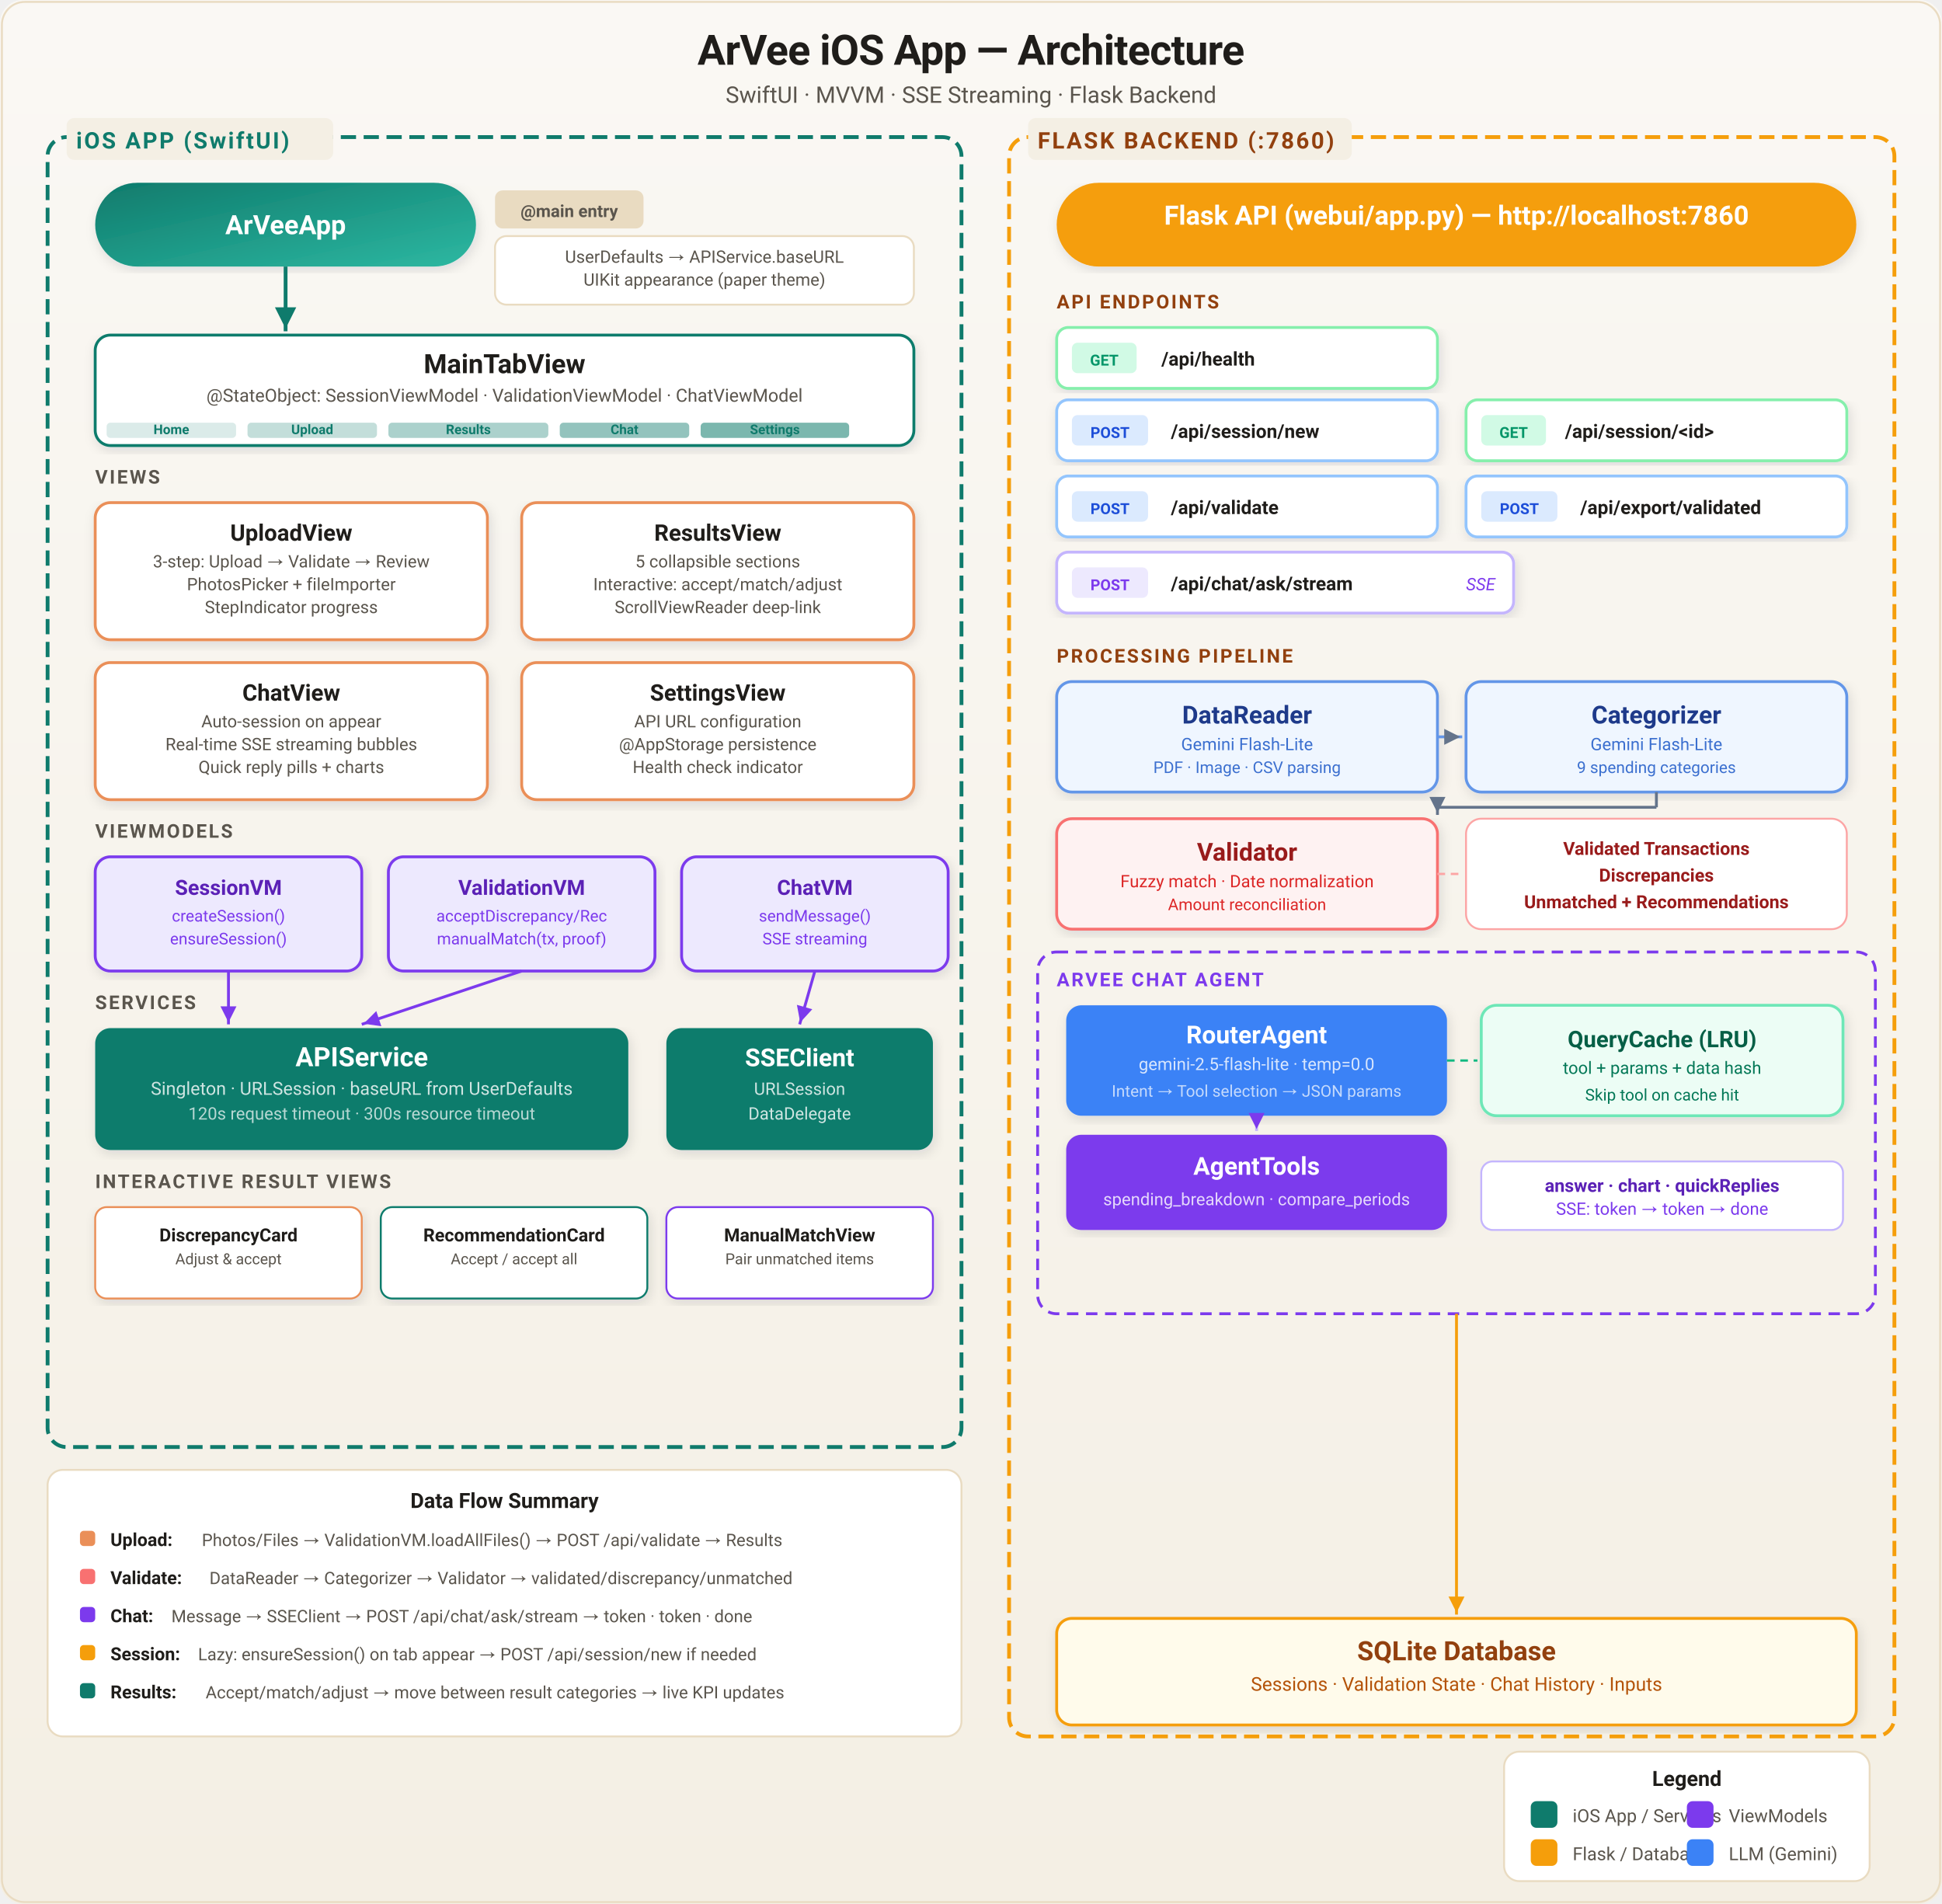
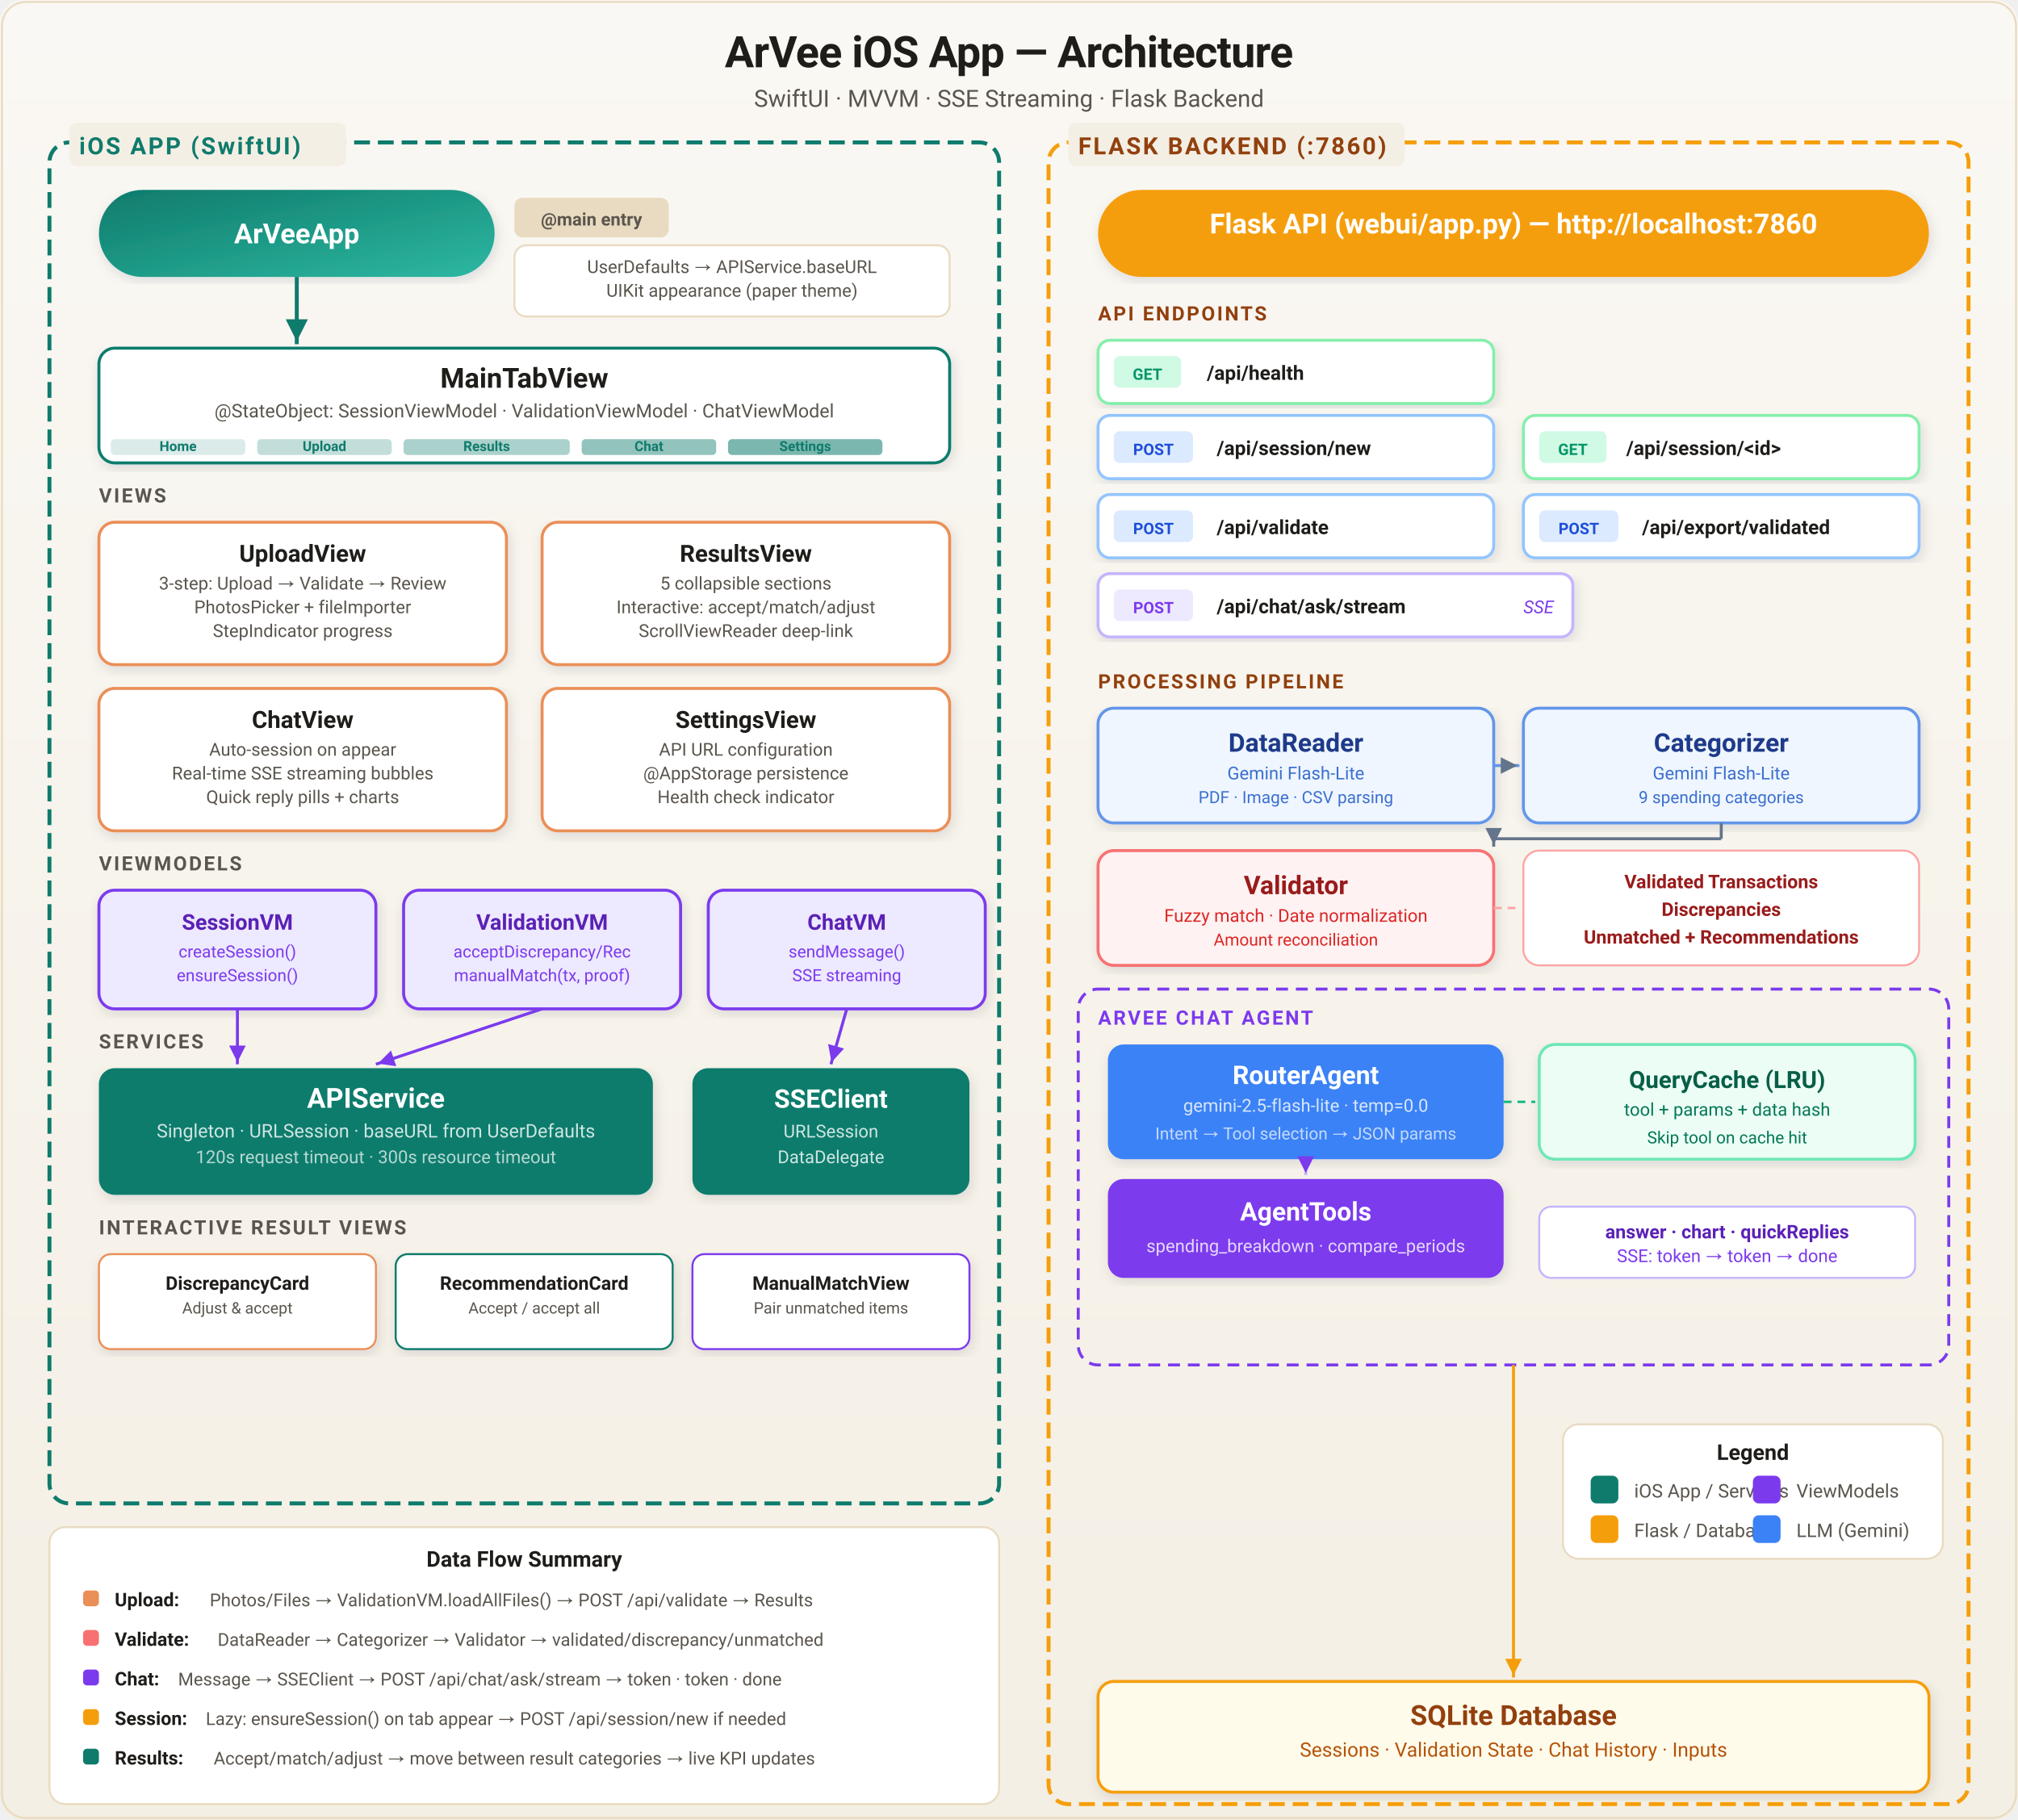
- <svg xmlns="http://www.w3.org/2000/svg" viewBox="0 0 1020 1000" font-family="-apple-system, BlinkMacSystemFont, 'Segoe UI', Roboto, Helvetica, Arial, sans-serif">
+ <svg xmlns="http://www.w3.org/2000/svg" viewBox="0 0 1020 920" font-family="-apple-system, BlinkMacSystemFont, 'Segoe UI', Roboto, Helvetica, Arial, sans-serif">
  <defs>
    <filter id="shadow" x="-4%" y="-4%" width="108%" height="112%">
      <feDropShadow dx="1" dy="2" stdDeviation="3" flood-color="#1e293b" flood-opacity="0.12" />
    </filter>
    <marker id="arrow" viewBox="0 0 10 10" refX="9" refY="5" markerWidth="7" markerHeight="7" orient="auto-start-reverse">
      <path d="M 0 1 L 8 5 L 0 9 z" fill="#64748B" />
    </marker>
    <marker id="arrow-teal" viewBox="0 0 10 10" refX="9" refY="5" markerWidth="7" markerHeight="7" orient="auto-start-reverse">
      <path d="M 0 1 L 8 5 L 0 9 z" fill="#0F7B6C" />
    </marker>
    <marker id="arrow-amber" viewBox="0 0 10 10" refX="9" refY="5" markerWidth="7" markerHeight="7" orient="auto-start-reverse">
      <path d="M 0 1 L 8 5 L 0 9 z" fill="#F59E0B" />
    </marker>
    <marker id="arrow-purple" viewBox="0 0 10 10" refX="9" refY="5" markerWidth="7" markerHeight="7" orient="auto-start-reverse">
      <path d="M 0 1 L 8 5 L 0 9 z" fill="#7C3AED" />
    </marker>
    <marker id="arrow-coral" viewBox="0 0 10 10" refX="9" refY="5" markerWidth="7" markerHeight="7" orient="auto-start-reverse">
      <path d="M 0 1 L 8 5 L 0 9 z" fill="#EA8F58" />
    </marker>
    <linearGradient id="bg-grad" x1="0" y1="0" x2="0" y2="1">
      <stop offset="0%" stop-color="#FAF8F4" />
      <stop offset="100%" stop-color="#F4EFE4" />
    </linearGradient>
    <linearGradient id="teal-grad" x1="0" y1="0" x2="1" y2="1">
      <stop offset="0%" stop-color="#0F7B6C" />
      <stop offset="100%" stop-color="#2DB8A2" />
    </linearGradient>
  </defs>
-   <rect width="1020" height="1000" fill="url(#bg-grad)" rx="12" />
-   <rect x="1" y="1" width="1018" height="998" fill="none" stroke="#E9DBC1" rx="12" stroke-width="1" />
+   <rect width="1020" height="920" fill="url(#bg-grad)" rx="12" />
+   <rect x="1" y="1" width="1018" height="918" fill="none" stroke="#E9DBC1" rx="12" stroke-width="1" />
  <text x="510" y="34" text-anchor="middle" font-size="22" font-weight="700" fill="#1F1D1A" letter-spacing="-0.3">ArVee iOS App — Architecture</text>
  <text x="510" y="54" text-anchor="middle" font-size="12" fill="#5A554D">
    SwiftUI · MVVM · SSE Streaming · Flask Backend</text>
  <rect x="25" y="72" width="480" height="688" rx="10" fill="none" stroke="#0F7B6C" stroke-width="2" stroke-dasharray="8 4" />
  <rect x="35" y="62" width="140" height="22" rx="4" fill="#F4EFE4" />
  <text x="40" y="78" font-size="12" font-weight="700" fill="#0F7B6C" letter-spacing="1">iOS APP (SwiftUI)</text>
  <rect x="50" y="96" width="200" height="44" rx="22" fill="url(#teal-grad)" filter="url(#shadow)" />
  <text x="150" y="123" text-anchor="middle" font-size="14" font-weight="600" fill="white">ArVeeApp</text>
  <rect x="260" y="100" width="78" height="20" rx="4" fill="#E9DBC1" />
  <text x="299" y="114" text-anchor="middle" font-size="9" font-weight="600" fill="#5A554D">@main entry</text>
  <rect x="260" y="124" width="220" height="36" rx="6" fill="white" stroke="#E9DBC1" stroke-width="1" />
  <text x="370" y="138" text-anchor="middle" font-size="9" fill="#5A554D">UserDefaults → APIService.baseURL</text>
  <text x="370" y="150" text-anchor="middle" font-size="9" fill="#5A554D">UIKit appearance (paper theme)</text>
  <line x1="150" y1="140" x2="150" y2="174" stroke="#0F7B6C" stroke-width="2" marker-end="url(#arrow-teal)" />
  <rect x="50" y="176" width="430" height="58" rx="8" fill="white" stroke="#0F7B6C" stroke-width="1.5" filter="url(#shadow)" />
  <text x="265" y="196" text-anchor="middle" font-size="14" font-weight="700" fill="#1F1D1A">MainTabView</text>
  <text x="265" y="211" text-anchor="middle" font-size="9.5" fill="#5A554D">
    @StateObject: SessionViewModel · ValidationViewModel · ChatViewModel</text>
  <rect x="56" y="222" width="68" height="8" rx="2" fill="#0F7B6C" opacity="0.15" />
  <text x="90" y="228" text-anchor="middle" font-size="7" font-weight="600" fill="#0F7B6C">Home</text>
  <rect x="130" y="222" width="68" height="8" rx="2" fill="#0F7B6C" opacity="0.25" />
  <text x="164" y="228" text-anchor="middle" font-size="7" font-weight="600" fill="#0F7B6C">Upload</text>
  <rect x="204" y="222" width="84" height="8" rx="2" fill="#0F7B6C" opacity="0.35" />
  <text x="246" y="228" text-anchor="middle" font-size="7" font-weight="600" fill="#0F7B6C">Results</text>
  <rect x="294" y="222" width="68" height="8" rx="2" fill="#0F7B6C" opacity="0.45" />
  <text x="328" y="228" text-anchor="middle" font-size="7" font-weight="600" fill="#0F7B6C">Chat</text>
  <rect x="368" y="222" width="78" height="8" rx="2" fill="#0F7B6C" opacity="0.55" />
  <text x="407" y="228" text-anchor="middle" font-size="7" font-weight="600" fill="#0F7B6C">Settings</text>
  <text x="50" y="254" font-size="10" font-weight="700" fill="#5A554D" letter-spacing="1">VIEWS</text>
  <rect x="50" y="264" width="206" height="72" rx="8" fill="white" stroke="#EA8F58" stroke-width="1.5" filter="url(#shadow)" />
  <text x="153" y="284" text-anchor="middle" font-size="12" font-weight="600" fill="#1F1D1A">UploadView</text>
  <text x="153" y="298" text-anchor="middle" font-size="9" fill="#5A554D">3-step: Upload → Validate → Review</text>
  <text x="153" y="310" text-anchor="middle" font-size="9" fill="#5A554D">PhotosPicker + fileImporter</text>
  <text x="153" y="322" text-anchor="middle" font-size="9" fill="#5A554D">StepIndicator progress</text>
  <rect x="274" y="264" width="206" height="72" rx="8" fill="white" stroke="#EA8F58" stroke-width="1.5" filter="url(#shadow)" />
  <text x="377" y="284" text-anchor="middle" font-size="12" font-weight="600" fill="#1F1D1A">ResultsView</text>
  <text x="377" y="298" text-anchor="middle" font-size="9" fill="#5A554D">5 collapsible sections</text>
  <text x="377" y="310" text-anchor="middle" font-size="9" fill="#5A554D">Interactive: accept/match/adjust</text>
  <text x="377" y="322" text-anchor="middle" font-size="9" fill="#5A554D">ScrollViewReader deep-link</text>
  <rect x="50" y="348" width="206" height="72" rx="8" fill="white" stroke="#EA8F58" stroke-width="1.5" filter="url(#shadow)" />
  <text x="153" y="368" text-anchor="middle" font-size="12" font-weight="600" fill="#1F1D1A">ChatView</text>
  <text x="153" y="382" text-anchor="middle" font-size="9" fill="#5A554D">Auto-session on appear</text>
  <text x="153" y="394" text-anchor="middle" font-size="9" fill="#5A554D">Real-time SSE streaming bubbles</text>
  <text x="153" y="406" text-anchor="middle" font-size="9" fill="#5A554D">Quick reply pills + charts</text>
  <rect x="274" y="348" width="206" height="72" rx="8" fill="white" stroke="#EA8F58" stroke-width="1.5" filter="url(#shadow)" />
  <text x="377" y="368" text-anchor="middle" font-size="12" font-weight="600" fill="#1F1D1A">SettingsView</text>
  <text x="377" y="382" text-anchor="middle" font-size="9" fill="#5A554D">API URL configuration</text>
  <text x="377" y="394" text-anchor="middle" font-size="9" fill="#5A554D">@AppStorage persistence</text>
  <text x="377" y="406" text-anchor="middle" font-size="9" fill="#5A554D">Health check indicator</text>
  <text x="50" y="440" font-size="10" font-weight="700" fill="#5A554D" letter-spacing="1">VIEWMODELS</text>
  <rect x="50" y="450" width="140" height="60" rx="8" fill="#EDE9FE" stroke="#7C3AED" stroke-width="1.5" filter="url(#shadow)" />
  <text x="120" y="470" text-anchor="middle" font-size="11" font-weight="600" fill="#5B21B6">SessionVM</text>
  <text x="120" y="484" text-anchor="middle" font-size="8.5" fill="#7C3AED">createSession()</text>
  <text x="120" y="496" text-anchor="middle" font-size="8.5" fill="#7C3AED">ensureSession()</text>
  <rect x="204" y="450" width="140" height="60" rx="8" fill="#EDE9FE" stroke="#7C3AED" stroke-width="1.5" filter="url(#shadow)" />
  <text x="274" y="470" text-anchor="middle" font-size="11" font-weight="600" fill="#5B21B6">ValidationVM</text>
  <text x="274" y="484" text-anchor="middle" font-size="8.5" fill="#7C3AED">acceptDiscrepancy/Rec</text>
  <text x="274" y="496" text-anchor="middle" font-size="8.5" fill="#7C3AED">manualMatch(tx, proof)</text>
  <rect x="358" y="450" width="140" height="60" rx="8" fill="#EDE9FE" stroke="#7C3AED" stroke-width="1.5" filter="url(#shadow)" />
  <text x="428" y="470" text-anchor="middle" font-size="11" font-weight="600" fill="#5B21B6">ChatVM</text>
  <text x="428" y="484" text-anchor="middle" font-size="8.5" fill="#7C3AED">sendMessage()</text>
  <text x="428" y="496" text-anchor="middle" font-size="8.5" fill="#7C3AED">SSE streaming</text>
  <text x="50" y="530" font-size="10" font-weight="700" fill="#5A554D" letter-spacing="1">SERVICES</text>
  <rect x="50" y="540" width="280" height="64" rx="8" fill="#0F7B6C" filter="url(#shadow)" />
  <text x="190" y="560" text-anchor="middle" font-size="14" font-weight="700" fill="white">APIService</text>
  <text x="190" y="575" text-anchor="middle" font-size="9.5" fill="rgba(255,255,255,0.8)">
    Singleton · URLSession · baseURL from UserDefaults</text>
  <text x="190" y="588" text-anchor="middle" font-size="9" fill="rgba(255,255,255,0.7)">
    120s request timeout · 300s resource timeout</text>
  <rect x="350" y="540" width="140" height="64" rx="8" fill="#0F7B6C" filter="url(#shadow)" />
  <text x="420" y="560" text-anchor="middle" font-size="13" font-weight="600" fill="white">SSEClient</text>
  <text x="420" y="575" text-anchor="middle" font-size="9" fill="rgba(255,255,255,0.8)">URLSession</text>
  <text x="420" y="588" text-anchor="middle" font-size="9" fill="rgba(255,255,255,0.8)">DataDelegate</text>
  <line x1="120" y1="510" x2="120" y2="538" stroke="#7C3AED" stroke-width="1.5" marker-end="url(#arrow-purple)" />
  <line x1="274" y1="510" x2="190" y2="538" stroke="#7C3AED" stroke-width="1.5" marker-end="url(#arrow-purple)" />
  <line x1="428" y1="510" x2="420" y2="538" stroke="#7C3AED" stroke-width="1.5" marker-end="url(#arrow-purple)" />
  <text x="50" y="624" font-size="10" font-weight="700" fill="#5A554D" letter-spacing="1">INTERACTIVE RESULT VIEWS</text>
  <rect x="50" y="634" width="140" height="48" rx="6" fill="white" stroke="#EA8F58" stroke-width="1" filter="url(#shadow)" />
  <text x="120" y="652" text-anchor="middle" font-size="9.5" font-weight="600" fill="#1F1D1A">DiscrepancyCard</text>
  <text x="120" y="664" text-anchor="middle" font-size="8" fill="#5A554D">Adjust &amp; accept</text>
  <rect x="200" y="634" width="140" height="48" rx="6" fill="white" stroke="#0F7B6C" stroke-width="1" filter="url(#shadow)" />
  <text x="270" y="652" text-anchor="middle" font-size="9.5" font-weight="600" fill="#1F1D1A">RecommendationCard</text>
  <text x="270" y="664" text-anchor="middle" font-size="8" fill="#5A554D">Accept / accept all</text>
  <rect x="350" y="634" width="140" height="48" rx="6" fill="white" stroke="#7C3AED" stroke-width="1" filter="url(#shadow)" />
  <text x="420" y="652" text-anchor="middle" font-size="9.5" font-weight="600" fill="#1F1D1A">ManualMatchView</text>
  <text x="420" y="664" text-anchor="middle" font-size="8" fill="#5A554D">Pair unmatched items</text>
  <rect x="530" y="72" width="465" height="840" rx="10" fill="none" stroke="#F59E0B" stroke-width="2" stroke-dasharray="8 4" />
  <rect x="540" y="62" width="170" height="22" rx="4" fill="#F4EFE4" />
  <text x="545" y="78" font-size="12" font-weight="700" fill="#92400E" letter-spacing="1">FLASK BACKEND (:7860)</text>
  <rect x="555" y="96" width="420" height="44" rx="22" fill="#F59E0B" filter="url(#shadow)" />
  <text x="765" y="118" text-anchor="middle" font-size="14" font-weight="600" fill="white">
    Flask API (webui/app.py) — http://localhost:7860</text>
  <text x="555" y="162" font-size="10" font-weight="700" fill="#92400E" letter-spacing="1">API ENDPOINTS</text>
  <rect x="555" y="172" width="200" height="32" rx="6" fill="white" stroke="#86EFAC" stroke-width="1.5" filter="url(#shadow)" />
  <rect x="563" y="180" width="34" height="16" rx="3" fill="#D1FAE5" />
  <text x="580" y="192" text-anchor="middle" font-size="8" font-weight="700" fill="#059669">GET</text>
  <text x="610" y="192" font-size="10" font-weight="600" fill="#1F1D1A">/api/health</text>
  <rect x="555" y="210" width="200" height="32" rx="6" fill="white" stroke="#93C5FD" stroke-width="1.5" filter="url(#shadow)" />
  <rect x="563" y="218" width="40" height="16" rx="3" fill="#DBEAFE" />
  <text x="583" y="230" text-anchor="middle" font-size="8" font-weight="700" fill="#1D4ED8">POST</text>
  <text x="615" y="230" font-size="10" font-weight="600" fill="#1F1D1A">/api/session/new</text>
  <rect x="770" y="210" width="200" height="32" rx="6" fill="white" stroke="#86EFAC" stroke-width="1.5" filter="url(#shadow)" />
  <rect x="778" y="218" width="34" height="16" rx="3" fill="#D1FAE5" />
  <text x="795" y="230" text-anchor="middle" font-size="8" font-weight="700" fill="#059669">GET</text>
  <text x="822" y="230" font-size="10" font-weight="600" fill="#1F1D1A">/api/session/&lt;id&gt;</text>
  <rect x="555" y="250" width="200" height="32" rx="6" fill="white" stroke="#93C5FD" stroke-width="1.5" filter="url(#shadow)" />
  <rect x="563" y="258" width="40" height="16" rx="3" fill="#DBEAFE" />
  <text x="583" y="270" text-anchor="middle" font-size="8" font-weight="700" fill="#1D4ED8">POST</text>
  <text x="615" y="270" font-size="10" font-weight="600" fill="#1F1D1A">/api/validate</text>
  <rect x="555" y="290" width="240" height="32" rx="6" fill="white" stroke="#C4B5FD" stroke-width="1.5" filter="url(#shadow)" />
  <rect x="563" y="298" width="40" height="16" rx="3" fill="#EDE9FE" />
  <text x="583" y="310" text-anchor="middle" font-size="8" font-weight="700" fill="#7C3AED">POST</text>
  <text x="615" y="310" font-size="10" font-weight="600" fill="#1F1D1A">/api/chat/ask/stream</text>
  <text x="770" y="310" font-size="9" fill="#7C3AED" font-style="italic">SSE</text>
  <rect x="770" y="250" width="200" height="32" rx="6" fill="white" stroke="#93C5FD" stroke-width="1.5" filter="url(#shadow)" />
  <rect x="778" y="258" width="40" height="16" rx="3" fill="#DBEAFE" />
  <text x="798" y="270" text-anchor="middle" font-size="8" font-weight="700" fill="#1D4ED8">POST</text>
  <text x="830" y="270" font-size="10" font-weight="600" fill="#1F1D1A">/api/export/validated</text>
  <text x="555" y="348" font-size="10" font-weight="700" fill="#92400E" letter-spacing="1">PROCESSING PIPELINE</text>
  <rect x="555" y="358" width="200" height="58" rx="8" fill="#EFF6FF" stroke="#6396e8" stroke-width="1.5" filter="url(#shadow)" />
  <text x="655" y="380" text-anchor="middle" font-size="13" font-weight="700" fill="#1E3A8A">DataReader</text>
  <text x="655" y="394" text-anchor="middle" font-size="9" fill="#3B6FCF">Gemini Flash-Lite</text>
  <text x="655" y="406" text-anchor="middle" font-size="8.5" fill="#3B6FCF">PDF · Image · CSV parsing</text>
  <rect x="770" y="358" width="200" height="58" rx="8" fill="#EFF6FF" stroke="#6396e8" stroke-width="1.5" filter="url(#shadow)" />
  <text x="870" y="380" text-anchor="middle" font-size="13" font-weight="700" fill="#1E3A8A">Categorizer</text>
  <text x="870" y="394" text-anchor="middle" font-size="9" fill="#3B6FCF">Gemini Flash-Lite</text>
  <text x="870" y="406" text-anchor="middle" font-size="8.5" fill="#3B6FCF">9 spending categories</text>
  <line x1="755" y1="387" x2="768" y2="387" stroke="#6396e8" stroke-width="1.5" marker-end="url(#arrow)" />
  <rect x="555" y="430" width="200" height="58" rx="8" fill="#FEF2F2" stroke="#F87171" stroke-width="1.5" filter="url(#shadow)" />
  <text x="655" y="452" text-anchor="middle" font-size="13" font-weight="700" fill="#991B1B">Validator</text>
  <text x="655" y="466" text-anchor="middle" font-size="9" fill="#DC2626">Fuzzy match · Date normalization</text>
  <text x="655" y="478" text-anchor="middle" font-size="8.5" fill="#DC2626">Amount reconciliation</text>
  <line x1="870" y1="416" x2="870" y2="424" stroke="#64748B" stroke-width="1.5" />
  <line x1="870" y1="424" x2="755" y2="424" stroke="#64748B" stroke-width="1.5" />
  <line x1="755" y1="424" x2="755" y2="428" stroke="#64748B" stroke-width="1.5" marker-end="url(#arrow)" />
  <rect x="770" y="430" width="200" height="58" rx="8" fill="white" stroke="#FCA5A5" stroke-width="1" />
  <text x="870" y="449" text-anchor="middle" font-size="9.5" font-weight="600" fill="#991B1B">Validated Transactions</text>
  <text x="870" y="463" text-anchor="middle" font-size="9.5" font-weight="600" fill="#991B1B">Discrepancies</text>
  <text x="870" y="477" text-anchor="middle" font-size="9.5" font-weight="600" fill="#991B1B">Unmatched + Recommendations</text>
  <line x1="755" y1="459" x2="768" y2="459" stroke="#FCA5A5" stroke-width="1.2" stroke-dasharray="4 3" />
  <rect x="545" y="500" width="440" height="190" rx="10" fill="none" stroke="#7C3AED" stroke-width="1.5" stroke-dasharray="6 4" />
  <text x="555" y="518" font-size="10" font-weight="700" fill="#7C3AED" letter-spacing="1">ARVEE CHAT AGENT</text>
  <rect x="560" y="528" width="200" height="58" rx="8" fill="#3B82F6" filter="url(#shadow)" />
  <text x="660" y="548" text-anchor="middle" font-size="13" font-weight="700" fill="white">RouterAgent</text>
  <text x="660" y="562" text-anchor="middle" font-size="9" fill="rgba(255,255,255,0.8)">gemini-2.5-flash-lite · temp=0.0</text>
  <text x="660" y="576" text-anchor="middle" font-size="8.5" fill="rgba(255,255,255,0.7)">Intent → Tool selection → JSON params</text>
  <rect x="560" y="596" width="200" height="50" rx="8" fill="#7C3AED" filter="url(#shadow)" />
  <text x="660" y="617" text-anchor="middle" font-size="13" font-weight="600" fill="white">AgentTools</text>
  <text x="660" y="633" text-anchor="middle" font-size="9" fill="rgba(255,255,255,0.8)">
    spending_breakdown · compare_periods</text>
  <line x1="660" y1="586" x2="660" y2="594" stroke="#C4B5FD" stroke-width="1.5" marker-end="url(#arrow-purple)" />
  <rect x="778" y="528" width="190" height="58" rx="8" fill="#ECFDF5" stroke="#6EE7B7" stroke-width="1.5" filter="url(#shadow)" />
  <text x="873" y="550" text-anchor="middle" font-size="12" font-weight="600" fill="#065F46">QueryCache (LRU)</text>
  <text x="873" y="564" text-anchor="middle" font-size="9" fill="#047857">tool + params + data hash</text>
  <text x="873" y="578" text-anchor="middle" font-size="8.5" fill="#047857">Skip tool on cache hit</text>
  <line x1="760" y1="557" x2="776" y2="557" stroke="#10B981" stroke-width="1.2" stroke-dasharray="4 3" />
  <rect x="778" y="610" width="190" height="36" rx="6" fill="white" stroke="#C4B5FD" stroke-width="1" />
  <text x="873" y="626" text-anchor="middle" font-size="9.5" font-weight="600" fill="#5B21B6">
    answer · chart · quickReplies</text>
  <text x="873" y="638" text-anchor="middle" font-size="9" fill="#7C3AED">
    SSE: token → token → done</text>
  <rect x="555" y="850" width="420" height="56" rx="8" fill="#FFFBEB" stroke="#F59E0B" stroke-width="1.5" filter="url(#shadow)" />
  <text x="765" y="872" text-anchor="middle" font-size="14" font-weight="700" fill="#92400E">SQLite Database</text>
  <text x="765" y="888" text-anchor="middle" font-size="10" fill="#B45309">
    Sessions · Validation State · Chat History · Inputs</text>
  <line x1="765" y1="690" x2="765" y2="848" stroke="#F59E0B" stroke-width="1.5" marker-end="url(#arrow-amber)" />
  <rect x="25" y="772" width="480" height="140" rx="8" fill="white" stroke="#E9DBC1" stroke-width="1" />
  <text x="265" y="792" text-anchor="middle" font-size="11" font-weight="700" fill="#1F1D1A">Data Flow Summary</text>
  <rect x="42" y="804" width="8" height="8" rx="2" fill="#EA8F58" />
  <text x="58" y="812" font-size="9.5" font-weight="600" fill="#1F1D1A">Upload:</text>
  <text x="106" y="812" font-size="9" fill="#5A554D">
    Photos/Files → ValidationVM.loadAllFiles() → POST /api/validate → Results</text>
  <rect x="42" y="824" width="8" height="8" rx="2" fill="#F87171" />
  <text x="58" y="832" font-size="9.5" font-weight="600" fill="#1F1D1A">Validate:</text>
  <text x="110" y="832" font-size="9" fill="#5A554D">
    DataReader → Categorizer → Validator → validated/discrepancy/unmatched</text>
  <rect x="42" y="844" width="8" height="8" rx="2" fill="#7C3AED" />
  <text x="58" y="852" font-size="9.5" font-weight="600" fill="#1F1D1A">Chat:</text>
  <text x="90" y="852" font-size="9" fill="#5A554D">
    Message → SSEClient → POST /api/chat/ask/stream → token · token · done</text>
  <rect x="42" y="864" width="8" height="8" rx="2" fill="#F59E0B" />
  <text x="58" y="872" font-size="9.5" font-weight="600" fill="#1F1D1A">Session:</text>
  <text x="104" y="872" font-size="9" fill="#5A554D">
    Lazy: ensureSession() on tab appear → POST /api/session/new if needed</text>
  <rect x="42" y="884" width="8" height="8" rx="2" fill="#0F7B6C" />
  <text x="58" y="892" font-size="9.5" font-weight="600" fill="#1F1D1A">Results:</text>
  <text x="108" y="892" font-size="9" fill="#5A554D">
    Accept/match/adjust → move between result categories → live KPI updates</text>
-   <rect x="790" y="920" width="192" height="68" rx="8" fill="white" stroke="#E9DBC1" stroke-width="1" />
-   <text x="886" y="938" text-anchor="middle" font-size="11" font-weight="700" fill="#1F1D1A">Legend</text>
-   <rect x="804" y="946" width="14" height="14" rx="3" fill="#0F7B6C" />
-   <text x="826" y="957" font-size="9.5" fill="#5A554D">iOS App / Services</text>
-   <rect x="886" y="946" width="14" height="14" rx="3" fill="#7C3AED" />
-   <text x="908" y="957" font-size="9.5" fill="#5A554D">ViewModels</text>
-   <rect x="804" y="966" width="14" height="14" rx="3" fill="#F59E0B" />
-   <text x="826" y="977" font-size="9.5" fill="#5A554D">Flask / Database</text>
-   <rect x="886" y="966" width="14" height="14" rx="3" fill="#3B82F6" />
-   <text x="908" y="977" font-size="9.5" fill="#5A554D">LLM (Gemini)</text>
+   <rect x="790" y="720" width="192" height="68" rx="8" fill="white" stroke="#E9DBC1" stroke-width="1" />
+   <text x="886" y="738" text-anchor="middle" font-size="11" font-weight="700" fill="#1F1D1A">Legend</text>
+   <rect x="804" y="746" width="14" height="14" rx="3" fill="#0F7B6C" />
+   <text x="826" y="757" font-size="9.5" fill="#5A554D">iOS App / Services</text>
+   <rect x="886" y="746" width="14" height="14" rx="3" fill="#7C3AED" />
+   <text x="908" y="757" font-size="9.5" fill="#5A554D">ViewModels</text>
+   <rect x="804" y="766" width="14" height="14" rx="3" fill="#F59E0B" />
+   <text x="826" y="777" font-size="9.5" fill="#5A554D">Flask / Database</text>
+   <rect x="886" y="766" width="14" height="14" rx="3" fill="#3B82F6" />
+   <text x="908" y="777" font-size="9.5" fill="#5A554D">LLM (Gemini)</text>
</svg>
